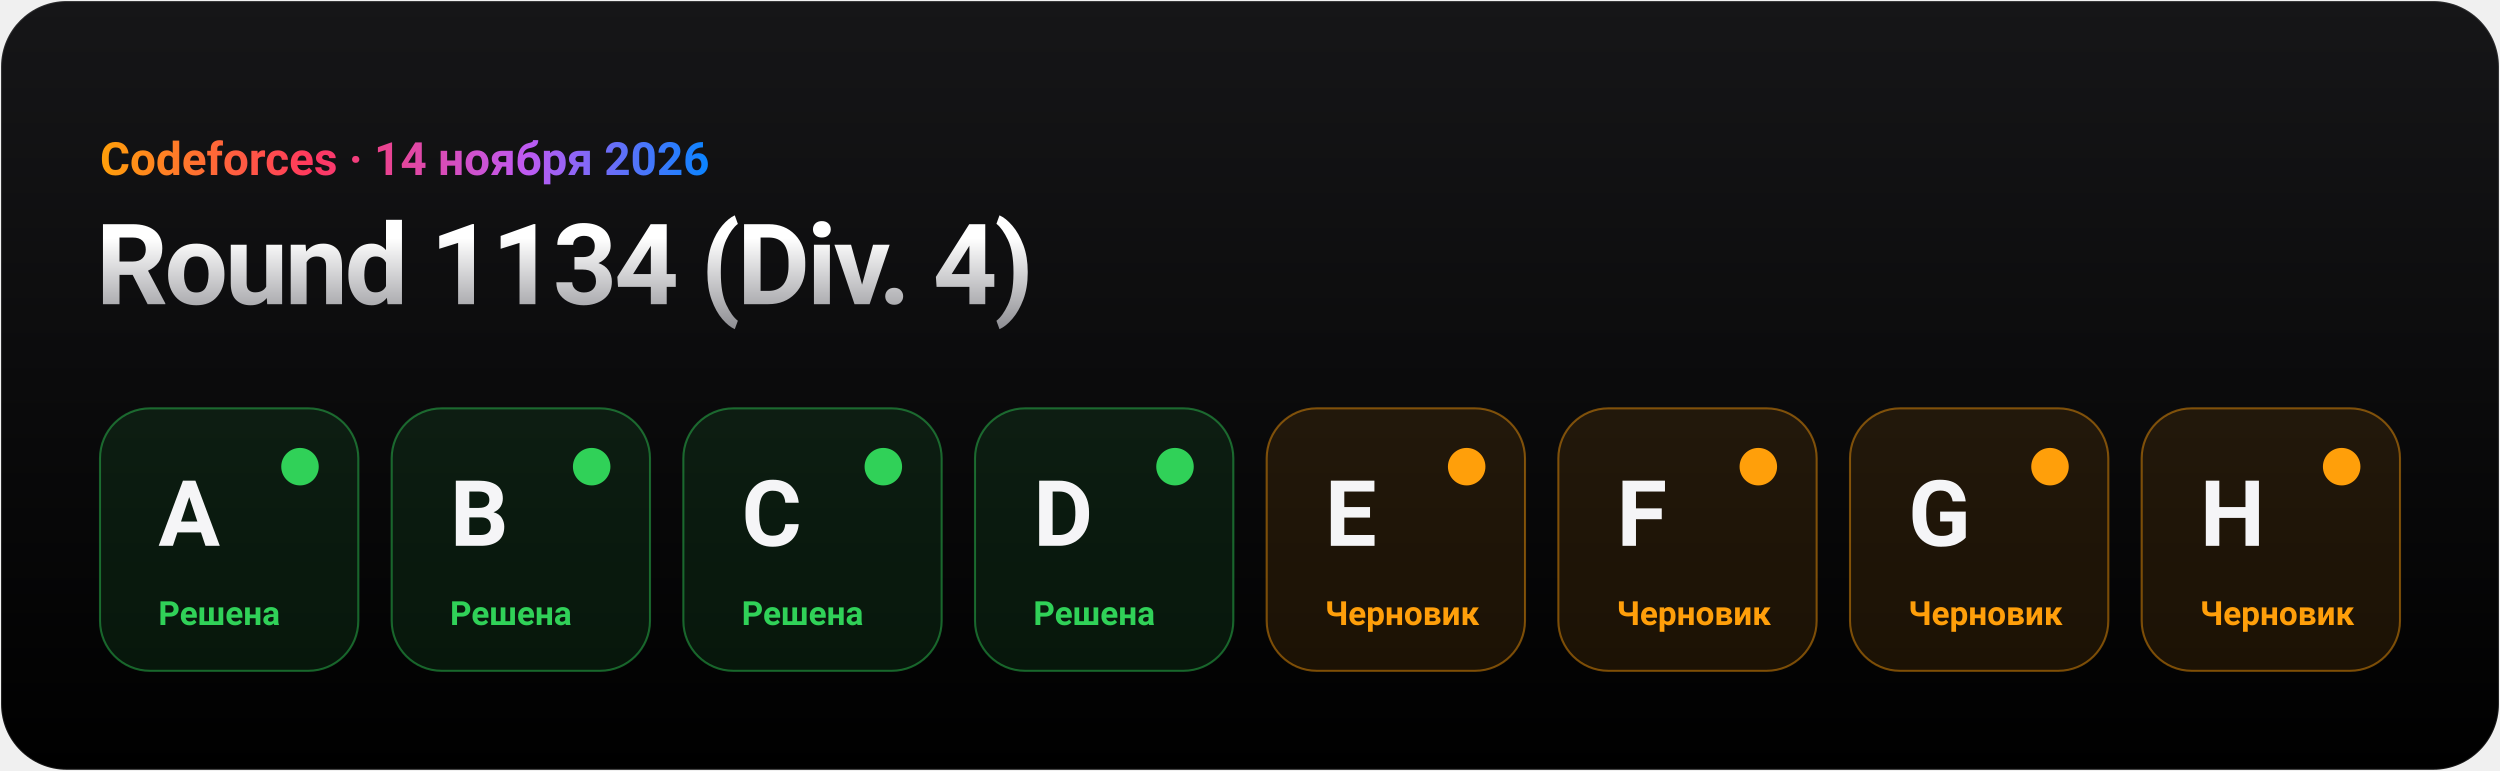
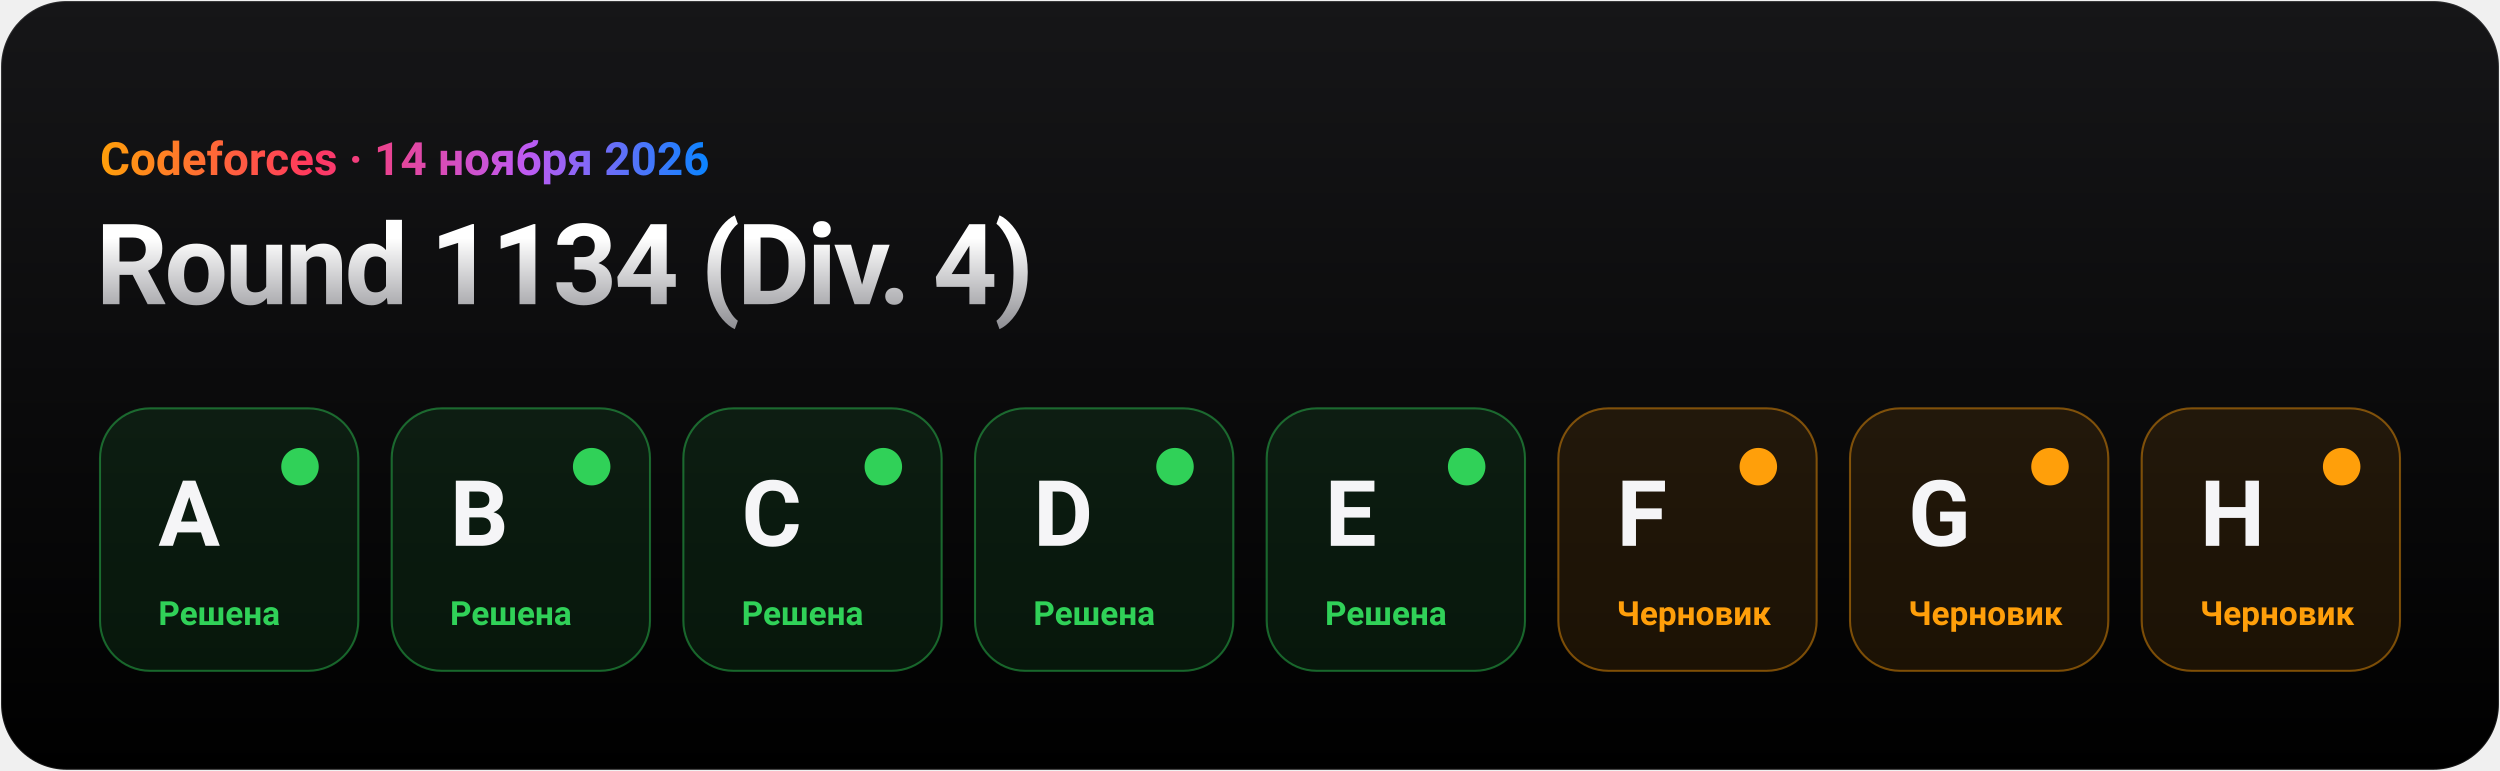
- <svg xmlns="http://www.w3.org/2000/svg" width="1200" height="370" viewBox="0 0 1200 370" role="img" aria-label="Codeforces Round 1134 (Div. 4), 14 ноября 2026: A — решена; B — решена; C — решена; D — решена; E — черновик; F — черновик; G — черновик; H — черновик">
+ <svg xmlns="http://www.w3.org/2000/svg" width="1200" height="370" viewBox="0 0 1200 370" role="img" aria-label="Codeforces Round 1134 (Div. 4), 14 ноября 2026: A — решена; B — решена; C — решена; D — решена; E — решена; F — черновик; G — черновик; H — черновик">
  <defs>
    <linearGradient id="tile" x1="0" y1="0" x2="0" y2="1">
      <stop offset="0" stop-color="#161618" />
      <stop offset="1" stop-color="#000000" />
    </linearGradient>
    <linearGradient id="titanium" x1="0" y1="0" x2="0" y2="1">
      <stop offset="0.2" stop-color="#ffffff" />
      <stop offset="1" stop-color="#8e8e93" />
    </linearGradient>
    <linearGradient id="ai" x1="0" y1="0" x2="1" y2="0">
      <stop offset="0" stop-color="#ff9f0a" />
      <stop offset="0.35" stop-color="#ff375f" />
      <stop offset="0.7" stop-color="#bf5af2" />
      <stop offset="1" stop-color="#0a84ff" />
    </linearGradient>
  </defs>
  <g font-family="-apple-system, BlinkMacSystemFont, 'SF Pro Display', 'Segoe UI', Roboto, Helvetica, Arial, sans-serif">
    <rect x="0.5" y="0.5" width="1199" height="369" rx="31.5" fill="url(#tile)" stroke="#ffffff" stroke-opacity="0.1" />
    <g font-weight="600">
      <text x="48" y="84" font-size="22" fill="url(#ai)">Codeforces · 14 ноября 2026</text>
      <text x="46" y="146" font-size="54" font-weight="700" letter-spacing="-1.5" fill="url(#titanium)">Round 1134 (Div. 4)</text>
      <g>
        <animate attributeName="opacity" values="0;0;1" keyTimes="0;0.00;1" dur="0.5s" fill="freeze" />
        <rect x="48.0" y="196" width="124.0" height="126" rx="24" fill="#30d158" fill-opacity="0.1" stroke="#30d158" stroke-opacity="0.45" />
        <text x="76.0" y="262" font-size="44" font-weight="700" fill="#f5f5f7">A</text>
        <circle cx="144.0" cy="224" r="9" fill="#30d158" />
        <text x="76.0" y="300" font-size="16" fill="#30d158">Решена</text>
      </g>
      <g>
        <animate attributeName="opacity" values="0;0;1" keyTimes="0;0.17;1" dur="0.6s" fill="freeze" />
        <rect x="188.0" y="196" width="124.0" height="126" rx="24" fill="#30d158" fill-opacity="0.1" stroke="#30d158" stroke-opacity="0.45" />
        <text x="216.0" y="262" font-size="44" font-weight="700" fill="#f5f5f7">B</text>
        <circle cx="284.0" cy="224" r="9" fill="#30d158" />
        <text x="216.0" y="300" font-size="16" fill="#30d158">Решена</text>
      </g>
      <g>
        <animate attributeName="opacity" values="0;0;1" keyTimes="0;0.29;1" dur="0.7s" fill="freeze" />
        <rect x="328.0" y="196" width="124.0" height="126" rx="24" fill="#30d158" fill-opacity="0.1" stroke="#30d158" stroke-opacity="0.45" />
        <text x="356.0" y="262" font-size="44" font-weight="700" fill="#f5f5f7">C</text>
        <circle cx="424.0" cy="224" r="9" fill="#30d158" />
        <text x="356.0" y="300" font-size="16" fill="#30d158">Решена</text>
      </g>
      <g>
        <animate attributeName="opacity" values="0;0;1" keyTimes="0;0.38;1" dur="0.8s" fill="freeze" />
        <rect x="468.0" y="196" width="124.0" height="126" rx="24" fill="#30d158" fill-opacity="0.1" stroke="#30d158" stroke-opacity="0.45" />
        <text x="496.0" y="262" font-size="44" font-weight="700" fill="#f5f5f7">D</text>
        <circle cx="564.0" cy="224" r="9" fill="#30d158" />
        <text x="496.0" y="300" font-size="16" fill="#30d158">Решена</text>
      </g>
      <g>
        <animate attributeName="opacity" values="0;0;1" keyTimes="0;0.44;1" dur="0.9s" fill="freeze" />
-         <rect x="608.0" y="196" width="124.0" height="126" rx="24" fill="#ff9f0a" fill-opacity="0.1" stroke="#ff9f0a" stroke-opacity="0.45" />
+         <rect x="608.0" y="196" width="124.0" height="126" rx="24" fill="#30d158" fill-opacity="0.1" stroke="#30d158" stroke-opacity="0.45" />
        <text x="636.0" y="262" font-size="44" font-weight="700" fill="#f5f5f7">E</text>
-         <circle cx="704.0" cy="224" r="9" fill="#ff9f0a" />
-         <text x="636.0" y="300" font-size="16" fill="#ff9f0a">Черновик</text>
+         <circle cx="704.0" cy="224" r="9" fill="#30d158" />
+         <text x="636.0" y="300" font-size="16" fill="#30d158">Решена</text>
      </g>
      <g>
        <animate attributeName="opacity" values="0;0;1" keyTimes="0;0.50;1" dur="1.0s" fill="freeze" />
        <rect x="748.0" y="196" width="124.0" height="126" rx="24" fill="#ff9f0a" fill-opacity="0.1" stroke="#ff9f0a" stroke-opacity="0.45" />
        <text x="776.0" y="262" font-size="44" font-weight="700" fill="#f5f5f7">F</text>
        <circle cx="844.0" cy="224" r="9" fill="#ff9f0a" />
        <text x="776.0" y="300" font-size="16" fill="#ff9f0a">Черновик</text>
      </g>
      <g>
        <animate attributeName="opacity" values="0;0;1" keyTimes="0;0.55;1" dur="1.1s" fill="freeze" />
        <rect x="888.0" y="196" width="124.0" height="126" rx="24" fill="#ff9f0a" fill-opacity="0.1" stroke="#ff9f0a" stroke-opacity="0.45" />
        <text x="916.0" y="262" font-size="44" font-weight="700" fill="#f5f5f7">G</text>
        <circle cx="984.0" cy="224" r="9" fill="#ff9f0a" />
        <text x="916.0" y="300" font-size="16" fill="#ff9f0a">Черновик</text>
      </g>
      <g>
        <animate attributeName="opacity" values="0;0;1" keyTimes="0;0.58;1" dur="1.2s" fill="freeze" />
        <rect x="1028.0" y="196" width="124.0" height="126" rx="24" fill="#ff9f0a" fill-opacity="0.1" stroke="#ff9f0a" stroke-opacity="0.45" />
        <text x="1056.0" y="262" font-size="44" font-weight="700" fill="#f5f5f7">H</text>
        <circle cx="1124.0" cy="224" r="9" fill="#ff9f0a" />
        <text x="1056.0" y="300" font-size="16" fill="#ff9f0a">Черновик</text>
      </g>
    </g>
  </g>
</svg>
